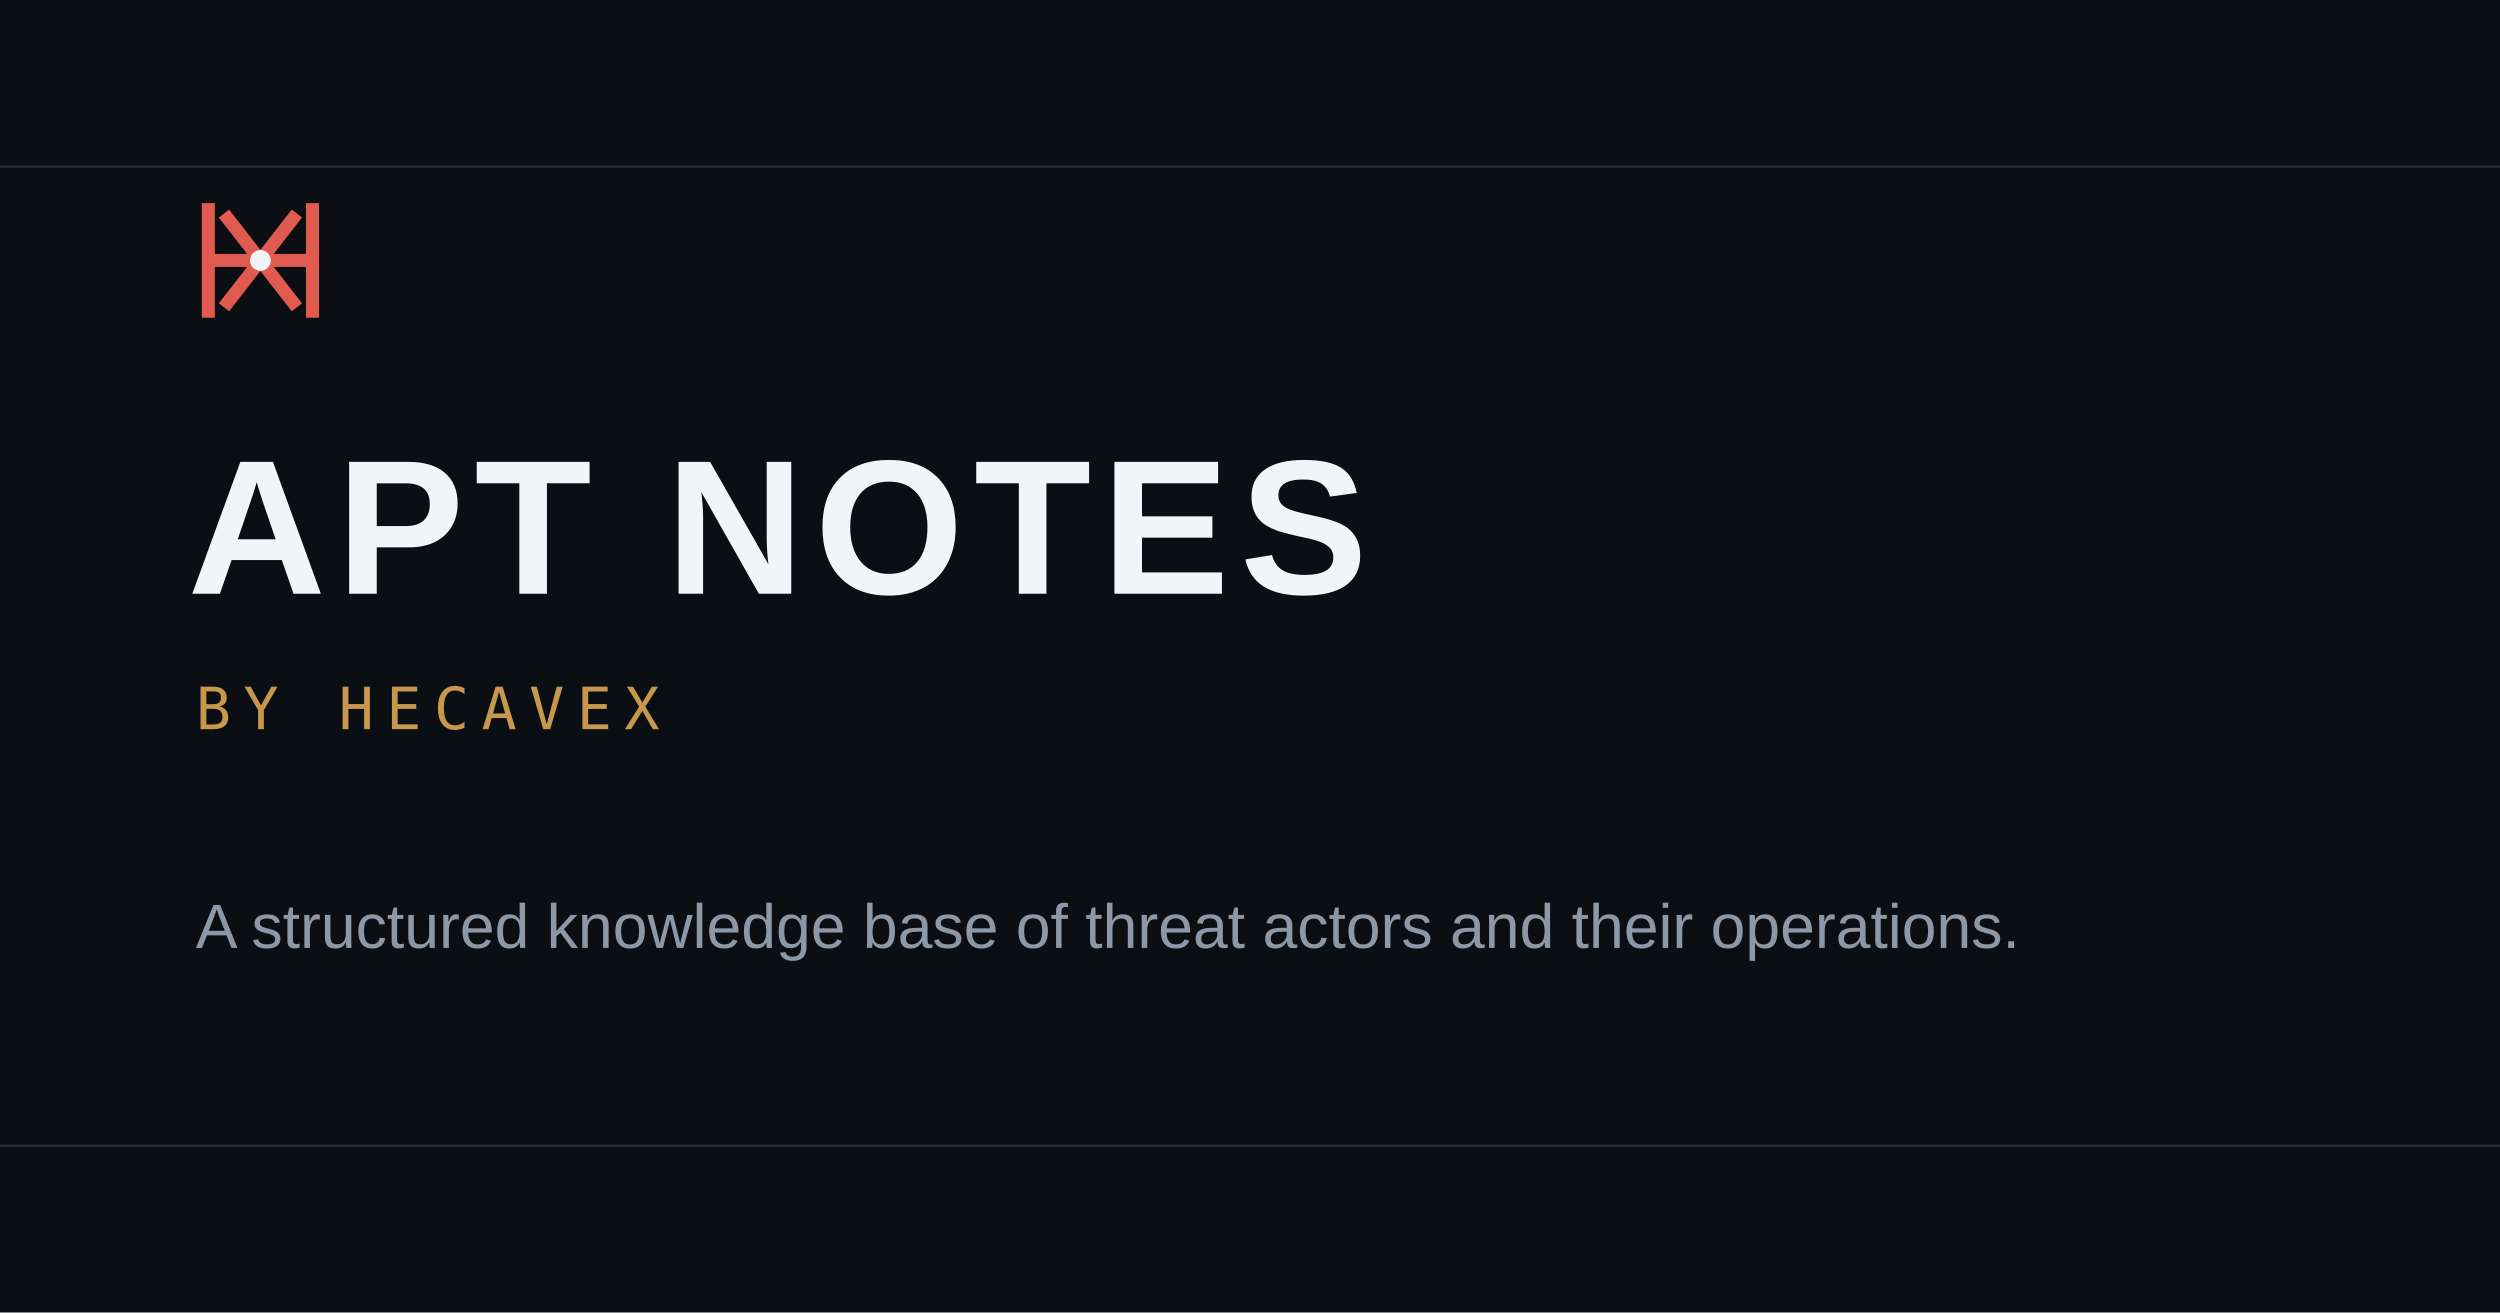
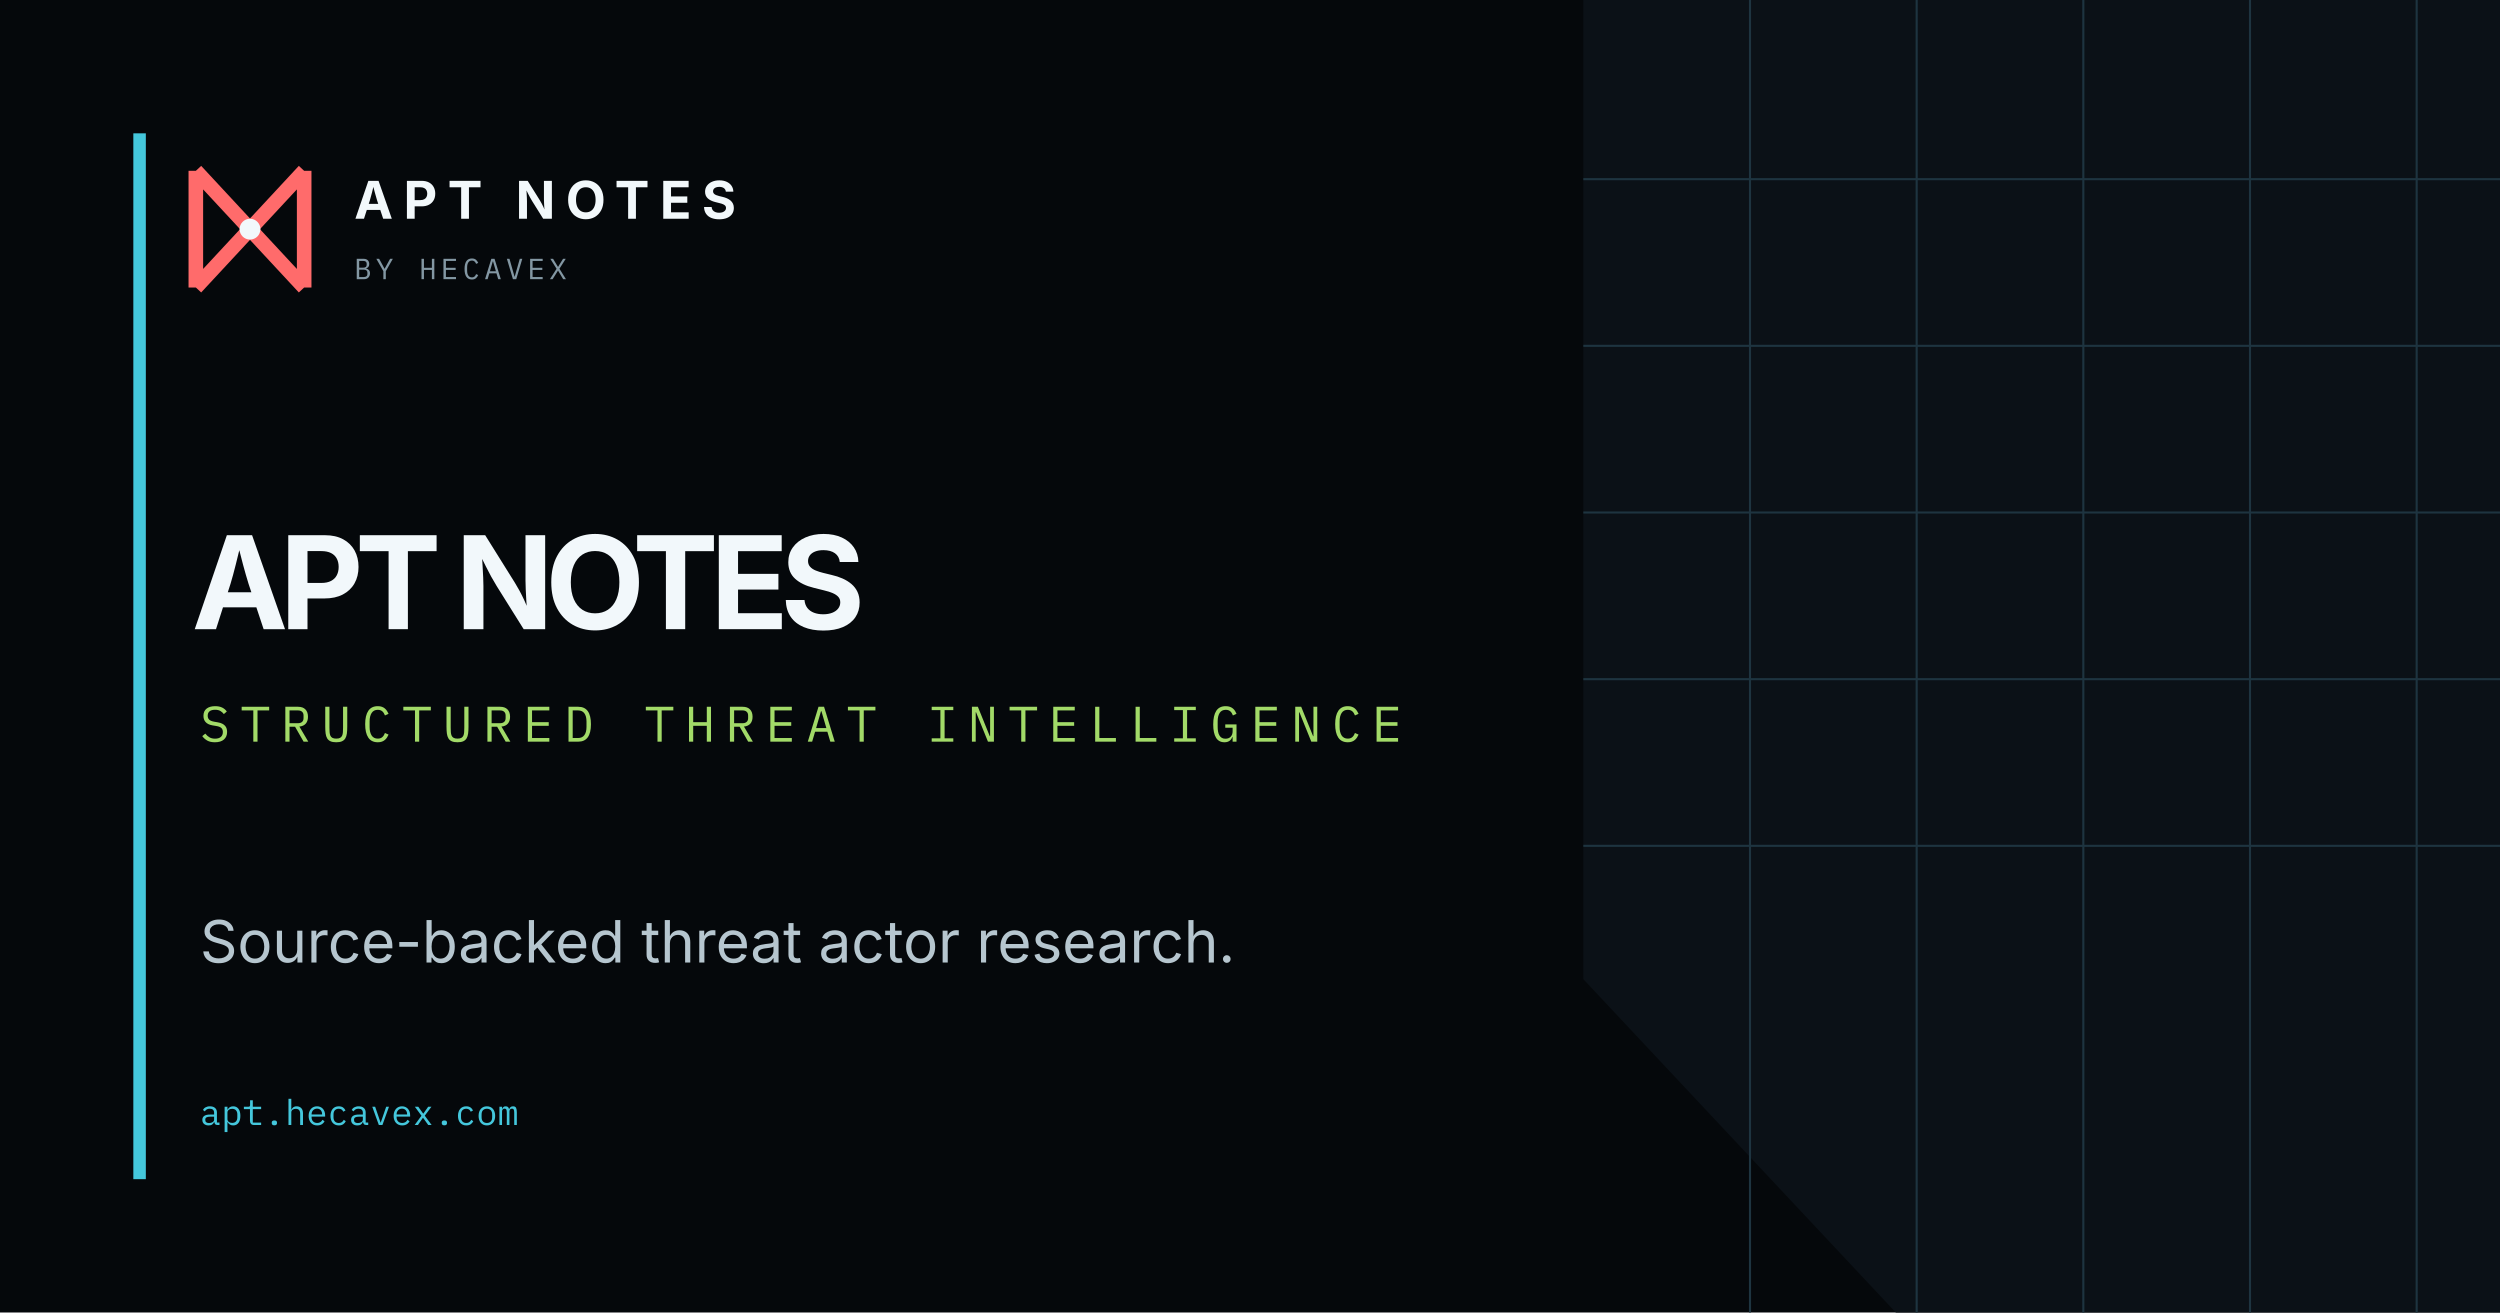
<svg xmlns="http://www.w3.org/2000/svg" width="1200" height="630" viewBox="0 0 1200 630">
-   <rect width="1200" height="630" fill="#0b0f14" />
-   <path d="M0 80h1200M0 550h1200" stroke="#252f3b" />
-   <g transform="translate(85 85) scale(1.25)" fill="none" stroke="#e15a4f" stroke-width="5">
-     <path d="M12 10v44M52 10v44M12 32h40M18 14l28 36M46 14 18 50" />
-     <circle cx="32" cy="32" r="4" fill="#f2f4f7" stroke="none" />
+   <rect width="1200" height="630" fill="#05080b" />
+   <path d="M760 0h440v630H910L760 470Z" fill="#0b1117" />
+   <path d="M760 86h440M760 166h440M760 246h440M760 326h440M760 406h440M840 0v630M920 0v630M1000 0v630M1080 0v630M1160 0v630" stroke="#1e3440" />
+   <rect x="64" y="64" width="6" height="502" fill="#44c7dc" />
+   <path d="M94 82V138M146 82V138M94 82L120 110L146 82M94 138L120 110L146 138" stroke="#ff6b6b" stroke-width="7" fill="none" />
+   <circle cx="120" cy="110" r="5" fill="#f2f8fb" />
+   <g fill="#f2f8fb" transform="translate(170 105) scale(0.01221 -0.01221)">
+     <path d="M49 0L558 1490L958 1490L1480 0L1141 0L902 719Q859 858 814.5 1023.5Q770 1189 721 1385L788 1385Q740 1188 698.5 1021.5Q657 855 616 719L386 0ZM367 346L367 585L1162 585L1162 346Z" transform="translate(0 0)" />
+     <path d="M135 0L135 1490L716 1490Q886 1490 1005 1425.5Q1124 1361 1186.5 1247.5Q1249 1134 1249 987Q1249 839 1185.5 726.5Q1122 614 1001.5 550.5Q881 487 709 487L335 487L335 733L660 733Q754 733 814.5 765.5Q875 798 904.5 855Q934 912 934 987Q934 1062 904.5 1118.5Q875 1175 814 1206.5Q753 1238 659 1238L440 1238L440 0Z" transform="translate(1938.6 0)" />
+     <path d="M75 1237L75 1490L1292 1490L1292 1237L837 1237L837 0L531 0L531 1237Z" transform="translate(3675.2 0)" />
+     <path d="" transform="translate(5451.8 0)" />
+     <path d="M135 0L135 1490L475 1490L946 736Q982 678 1019 610Q1056 542 1094.5 459Q1133 376 1171 272L1140 272Q1133 355 1127.5 449Q1122 543 1118 629Q1114 715 1114 775L1114 1490L1426 1490L1426 0L1085 0L657 684Q610 761 570 833.5Q530 906 486.5 993.5Q443 1081 383 1203L422 1203Q428 1095 434 996Q440 897 443.5 816.5Q447 736 447 685L447 0Z" transform="translate(6346.4 0)" />
+     <path d="M789 -20Q592 -20 434.5 70Q277 160 185.5 331Q94 502 94 744Q94 987 185.5 1158.5Q277 1330 434.5 1420Q592 1510 789 1510Q987 1510 1144 1420Q1301 1330 1392.5 1158.5Q1484 987 1484 744Q1484 502 1392.5 331Q1301 160 1144 70Q987 -20 789 -20ZM789 251Q905 251 991.5 307.5Q1078 364 1126 474.5Q1174 585 1174 744Q1174 905 1126 1015.5Q1078 1126 991.5 1182.5Q905 1239 789 1239Q674 1239 587 1182Q500 1125 452 1014.5Q404 904 404 744Q404 585 452 475Q500 365 587 308Q674 251 789 251Z" transform="translate(8317 0)" />
+     <path d="M75 1237L75 1490L1292 1490L1292 1237L837 1237L837 0L531 0L531 1237Z" transform="translate(10239.6 0)" />
+     <path d="M135 0L135 1490L1132 1490L1132 1237L440 1237L440 877L1080 877L1080 628L440 628L440 253L1134 253L1134 0Z" transform="translate(12016.2 0)" />
+     <path d="M681 -22Q502 -22 369.5 33Q237 88 163 196Q89 304 85 462L382 462Q388 387 427 336.5Q466 286 531 261Q596 236 678 236Q760 236 820.5 259.5Q881 283 915 326Q949 369 949 426Q949 477 918.5 511.5Q888 546 831 571Q774 596 692 615L528 656Q339 702 232 800.5Q125 899 125 1061Q125 1196 197.5 1297Q270 1398 396.5 1454Q523 1510 685 1510Q850 1510 973 1453.5Q1096 1397 1165 1296.5Q1234 1196 1236 1065L941 1065Q933 1155 864.5 1204Q796 1253 682 1253Q605 1253 550 1231Q495 1209 466.5 1170Q438 1131 438 1081Q438 1026 471 989.5Q504 953 559 930.5Q614 908 676 893L811 860Q905 839 986 803Q1067 767 1128 714.5Q1189 662 1222.5 590Q1256 518 1256 424Q1256 289 1188 188.5Q1120 88 991 33Q862 -22 681 -22Z" transform="translate(13669.8 0)" />
  </g>
-   <text x="90" y="285" fill="#f2f4f7" font-family="IBM Plex Sans,Arial,sans-serif" font-size="92" font-weight="700" letter-spacing="5">APT NOTES</text>
-   <text x="94" y="350" fill="#c7984c" font-family="IBM Plex Mono,monospace" font-size="28" letter-spacing="6">BY HECAVEX</text>
-   <text x="94" y="455" fill="#8d98a6" font-family="IBM Plex Sans,Arial,sans-serif" font-size="30">A structured knowledge base of threat actors and their operations.</text>
+   <g fill="#8397a3" transform="translate(170 134) scale(0.014 -0.014)">
+     <path d="M88 698L325 698Q415 698 466 649Q517 600 517 518Q517 455 486.5 419Q456 383 408 368L408 365Q467 351 505 312.5Q543 274 543 201Q543 159 529 122Q515 85 489.5 58Q464 31 429.5 15.5Q395 0 355 0L88 0ZM330 73Q388 73 421 99Q454 125 454 179L454 220Q454 273 421 299.5Q388 326 330 326L172 326L172 73ZM316 395Q369 395 399 418.5Q429 442 429 490L429 529Q429 577 399 601Q369 625 316 625L172 625L172 395Z" transform="translate(0 0)" />
+     <path d="M258 0L258 274L17 698L113 698L213 516L298 357L302 357L389 516L489 698L583 698L342 274L342 0Z" transform="translate(742.8571 0)" />
+     <path d="" transform="translate(1485.714 0)" />
+     <path d="M436 317L164 317L164 0L80 0L80 698L164 698L164 390L436 390L436 698L520 698L520 0L436 0Z" transform="translate(2228.571 0)" />
+     <path d="M90 0L90 698L520 698L520 625L174 625L174 390L508 390L508 317L174 317L174 73L520 73L520 0Z" transform="translate(2971.429 0)" />
+     <path d="M323 -12Q195 -12 132.5 81Q70 174 70 349Q70 524 132.5 617Q195 710 323 710Q371 710 406 697Q441 684 466 662Q491 640 508 612.5Q525 585 538 557L466 524Q457 547 445 567.5Q433 588 416.5 603.5Q400 619 377.5 628Q355 637 323 637Q240 637 199.5 574Q159 511 159 406L159 292Q159 187 199.5 124Q240 61 323 61Q355 61 377.5 70Q400 79 416.5 94.5Q433 110 445 130.5Q457 151 466 174L538 141Q525 112 508 85Q491 58 466 36Q441 14 406 1Q371 -12 323 -12Z" transform="translate(3714.286 0)" />
+     <path d="M481 0L422 199L177 199L118 0L31 0L245 698L356 698L570 0ZM304 609L295 609L197 272L402 272Z" transform="translate(4457.143 0)" />
+     <path d="M243 0L36 698L125 698L224 349L299 85L304 85L379 349L478 698L564 698L357 0Z" transform="translate(5200 0)" />
+     <path d="M90 0L90 698L520 698L520 625L174 625L174 390L508 390L508 317L174 317L174 73L520 73L520 0Z" transform="translate(5942.857 0)" />
+     <path d="M575 0L480 0L397 139L305 291L301 291L206 139L118 0L26 0L254 356L39 698L134 698L215 563L302 422L306 422L392 563L476 698L568 698L352 357Z" transform="translate(6685.714 0)" />
+   </g>
+   <g fill="#f2f8fb" transform="translate(92 302) scale(0.03027 -0.03027)">
+     <path d="M49 0L558 1490L958 1490L1480 0L1141 0L902 719Q859 858 814.5 1023.5Q770 1189 721 1385L788 1385Q740 1188 698.5 1021.5Q657 855 616 719L386 0ZM367 346L367 585L1162 585L1162 346Z" transform="translate(0 0)" />
+     <path d="M135 0L135 1490L716 1490Q886 1490 1005 1425.5Q1124 1361 1186.5 1247.5Q1249 1134 1249 987Q1249 839 1185.5 726.5Q1122 614 1001.5 550.5Q881 487 709 487L335 487L335 733L660 733Q754 733 814.5 765.5Q875 798 904.5 855Q934 912 934 987Q934 1062 904.5 1118.5Q875 1175 814 1206.5Q753 1238 659 1238L440 1238L440 0Z" transform="translate(1396.871 0)" />
+     <path d="M75 1237L75 1490L1292 1490L1292 1237L837 1237L837 0L531 0L531 1237Z" transform="translate(2591.742 0)" />
+     <path d="" transform="translate(3826.613 0)" />
+     <path d="M135 0L135 1490L475 1490L946 736Q982 678 1019 610Q1056 542 1094.5 459Q1133 376 1171 272L1140 272Q1133 355 1127.5 449Q1122 543 1118 629Q1114 715 1114 775L1114 1490L1426 1490L1426 0L1085 0L657 684Q610 761 570 833.5Q530 906 486.5 993.5Q443 1081 383 1203L422 1203Q428 1095 434 996Q440 897 443.5 816.5Q447 736 447 685L447 0Z" transform="translate(4179.484 0)" />
+     <path d="M789 -20Q592 -20 434.5 70Q277 160 185.5 331Q94 502 94 744Q94 987 185.5 1158.5Q277 1330 434.5 1420Q592 1510 789 1510Q987 1510 1144 1420Q1301 1330 1392.5 1158.5Q1484 987 1484 744Q1484 502 1392.5 331Q1301 160 1144 70Q987 -20 789 -20ZM789 251Q905 251 991.5 307.5Q1078 364 1126 474.5Q1174 585 1174 744Q1174 905 1126 1015.5Q1078 1126 991.5 1182.5Q905 1239 789 1239Q674 1239 587 1182Q500 1125 452 1014.5Q404 904 404 744Q404 585 452 475Q500 365 587 308Q674 251 789 251Z" transform="translate(5608.355 0)" />
+     <path d="M75 1237L75 1490L1292 1490L1292 1237L837 1237L837 0L531 0L531 1237Z" transform="translate(6989.226 0)" />
+     <path d="M135 0L135 1490L1132 1490L1132 1237L440 1237L440 877L1080 877L1080 628L440 628L440 253L1134 253L1134 0Z" transform="translate(8224.097 0)" />
+     <path d="M681 -22Q502 -22 369.5 33Q237 88 163 196Q89 304 85 462L382 462Q388 387 427 336.5Q466 286 531 261Q596 236 678 236Q760 236 820.5 259.5Q881 283 915 326Q949 369 949 426Q949 477 918.5 511.5Q888 546 831 571Q774 596 692 615L528 656Q339 702 232 800.5Q125 899 125 1061Q125 1196 197.5 1297Q270 1398 396.5 1454Q523 1510 685 1510Q850 1510 973 1453.5Q1096 1397 1165 1296.5Q1234 1196 1236 1065L941 1065Q933 1155 864.5 1204Q796 1253 682 1253Q605 1253 550 1231Q495 1209 466.5 1170Q438 1131 438 1081Q438 1026 471 989.5Q504 953 559 930.5Q614 908 676 893L811 860Q905 839 986 803Q1067 767 1128 714.5Q1189 662 1222.5 590Q1256 518 1256 424Q1256 289 1188 188.5Q1120 88 991 33Q862 -22 681 -22Z" transform="translate(9335.968 0)" />
+   </g>
+   <g fill="#a2da68" transform="translate(96 356) scale(0.024 -0.024)">
+     <path d="M298 -12Q204 -12 144 22.5Q84 57 45 111L106 161Q147 110 192.5 85Q238 60 301 60Q377 60 417 95Q457 130 457 193Q457 244 428 272.5Q399 301 327 313L249 326Q198 335 163.5 353Q129 371 108 396.5Q87 422 78 452.5Q69 483 69 516Q69 612 132 661Q195 710 302 710Q386 710 443.5 682Q501 654 536 603L477 552Q448 590 407 614Q366 638 301 638Q230 638 192 608Q154 578 154 518Q154 471 182.5 441.5Q211 412 285 399L360 386Q411 377 446 359Q481 341 502.5 316Q524 291 533 260Q542 229 542 195Q542 98 478.5 43Q415 -12 298 -12Z" transform="translate(0 0)" />
+     <path d="M342 625L342 0L258 0L258 625L25 625L25 698L575 698L575 625Z" transform="translate(808.3333 0)" />
+     <path d="M174 0L90 0L90 698L344 698Q441 698 492 645Q543 592 543 497Q543 412 499 361Q455 310 371 302L549 0L455 0L285 298L174 298ZM342 369Q395 369 424.5 395.5Q454 422 454 471L454 523Q454 572 424.5 598.5Q395 625 342 625L174 625L174 369Z" transform="translate(1616.667 0)" />
+     <path d="M164 698L164 279Q164 228 167 188Q170 148 183 119.5Q196 91 223.5 76Q251 61 300 61Q349 61 376.5 76Q404 91 417 119.5Q430 148 433 188Q436 228 436 279L436 698L520 698L520 299Q520 221 512.5 163Q505 105 481.5 66Q458 27 414.5 7.5Q371 -12 300 -12Q229 -12 185.5 7.5Q142 27 118.5 66Q95 105 87.5 163Q80 221 80 299L80 698Z" transform="translate(2425 0)" />
+     <path d="M323 -12Q195 -12 132.5 81Q70 174 70 349Q70 524 132.5 617Q195 710 323 710Q371 710 406 697Q441 684 466 662Q491 640 508 612.5Q525 585 538 557L466 524Q457 547 445 567.5Q433 588 416.5 603.5Q400 619 377.5 628Q355 637 323 637Q240 637 199.5 574Q159 511 159 406L159 292Q159 187 199.5 124Q240 61 323 61Q355 61 377.5 70Q400 79 416.5 94.5Q433 110 445 130.5Q457 151 466 174L538 141Q525 112 508 85Q491 58 466 36Q441 14 406 1Q371 -12 323 -12Z" transform="translate(3233.333 0)" />
+     <path d="M342 625L342 0L258 0L258 625L25 625L25 698L575 698L575 625Z" transform="translate(4041.667 0)" />
+     <path d="M164 698L164 279Q164 228 167 188Q170 148 183 119.5Q196 91 223.5 76Q251 61 300 61Q349 61 376.5 76Q404 91 417 119.5Q430 148 433 188Q436 228 436 279L436 698L520 698L520 299Q520 221 512.5 163Q505 105 481.5 66Q458 27 414.5 7.5Q371 -12 300 -12Q229 -12 185.5 7.5Q142 27 118.5 66Q95 105 87.5 163Q80 221 80 299L80 698Z" transform="translate(4850 0)" />
+     <path d="M174 0L90 0L90 698L344 698Q441 698 492 645Q543 592 543 497Q543 412 499 361Q455 310 371 302L549 0L455 0L285 298L174 298ZM342 369Q395 369 424.5 395.5Q454 422 454 471L454 523Q454 572 424.5 598.5Q395 625 342 625L174 625L174 369Z" transform="translate(5658.333 0)" />
+     <path d="M90 0L90 698L520 698L520 625L174 625L174 390L508 390L508 317L174 317L174 73L520 73L520 0Z" transform="translate(6466.667 0)" />
+     <path d="M95 698L290 698Q418 698 481 610Q544 522 544 349Q544 176 481 88Q418 0 290 0L95 0ZM286 73Q370 73 412.5 131Q455 189 455 295L455 403Q455 509 412.5 567Q370 625 286 625L179 625L179 73Z" transform="translate(7275 0)" />
+     <path d="" transform="translate(8083.333 0)" />
+     <path d="M342 625L342 0L258 0L258 625L25 625L25 698L575 698L575 625Z" transform="translate(8891.667 0)" />
+     <path d="M436 317L164 317L164 0L80 0L80 698L164 698L164 390L436 390L436 698L520 698L520 0L436 0Z" transform="translate(9700 0)" />
+     <path d="M174 0L90 0L90 698L344 698Q441 698 492 645Q543 592 543 497Q543 412 499 361Q455 310 371 302L549 0L455 0L285 298L174 298ZM342 369Q395 369 424.5 395.5Q454 422 454 471L454 523Q454 572 424.5 598.5Q395 625 342 625L174 625L174 369Z" transform="translate(10508.333 0)" />
+     <path d="M90 0L90 698L520 698L520 625L174 625L174 390L508 390L508 317L174 317L174 73L520 73L520 0Z" transform="translate(11316.667 0)" />
+     <path d="M481 0L422 199L177 199L118 0L31 0L245 698L356 698L570 0ZM304 609L295 609L197 272L402 272Z" transform="translate(12125 0)" />
+     <path d="M342 625L342 0L258 0L258 625L25 625L25 698L575 698L575 625Z" transform="translate(12933.333 0)" />
+     <path d="" transform="translate(13741.667 0)" />
+     <path d="M84 0L84 67L258 67L258 631L84 631L84 698L516 698L516 631L342 631L342 67L516 67L516 0Z" transform="translate(14550 0)" />
+     <path d="M163 588L156 588L156 0L80 0L80 698L199 698L437 110L444 110L444 698L520 698L520 0L401 0Z" transform="translate(15358.333 0)" />
+     <path d="M342 625L342 0L258 0L258 625L25 625L25 698L575 698L575 625Z" transform="translate(16166.667 0)" />
+     <path d="M90 0L90 698L520 698L520 625L174 625L174 390L508 390L508 317L174 317L174 73L520 73L520 0Z" transform="translate(16975 0)" />
+     <path d="M120 0L120 698L204 698L204 73L535 73L535 0Z" transform="translate(17783.333 0)" />
+     <path d="M120 0L120 698L204 698L204 73L535 73L535 0Z" transform="translate(18591.667 0)" />
+     <path d="M84 0L84 67L258 67L258 631L84 631L84 698L516 698L516 631L342 631L342 67L516 67L516 0Z" transform="translate(19400 0)" />
+     <path d="M444 93L439 93Q430 73 418 54Q406 35 387.5 20.5Q369 6 343 -3Q317 -12 281 -12Q167 -12 111.5 80Q56 172 56 344Q56 524 117 617Q178 710 305 710Q354 710 390 697Q426 684 451.5 662Q477 640 494 612.5Q511 585 522 557L450 524Q441 547 429.5 567.5Q418 588 401.5 603.5Q385 619 362 628Q339 637 308 637Q224 637 184.5 574Q145 511 145 406L145 298Q145 245 153 201.5Q161 158 179.5 126Q198 94 227.5 76.5Q257 59 300 59Q368 59 406 100Q444 141 444 206L444 278L297 278L297 345L522 345L522 0L444 0Z" transform="translate(20208.333 0)" />
+     <path d="M90 0L90 698L520 698L520 625L174 625L174 390L508 390L508 317L174 317L174 73L520 73L520 0Z" transform="translate(21016.667 0)" />
+     <path d="M163 588L156 588L156 0L80 0L80 698L199 698L437 110L444 110L444 698L520 698L520 0L401 0Z" transform="translate(21825 0)" />
+     <path d="M323 -12Q195 -12 132.5 81Q70 174 70 349Q70 524 132.5 617Q195 710 323 710Q371 710 406 697Q441 684 466 662Q491 640 508 612.5Q525 585 538 557L466 524Q457 547 445 567.5Q433 588 416.5 603.5Q400 619 377.5 628Q355 637 323 637Q240 637 199.5 574Q159 511 159 406L159 292Q159 187 199.5 124Q240 61 323 61Q355 61 377.5 70Q400 79 416.5 94.5Q433 110 445 130.5Q457 151 466 174L538 141Q525 112 508 85Q491 58 466 36Q441 14 406 1Q371 -12 323 -12Z" transform="translate(22633.333 0)" />
+     <path d="M90 0L90 698L520 698L520 625L174 625L174 390L508 390L508 317L174 317L174 73L520 73L520 0Z" transform="translate(23441.667 0)" />
+   </g>
+   <g fill="#b6c6cf" transform="translate(96 462) scale(0.01367 -0.01367)">
+     <path d="M657 -26Q496 -26 377.5 26Q259 78 192 171.5Q125 265 116 390L311 390Q319 306 368 251.5Q417 197 493.5 170.5Q570 144 657 144Q758 144 838.5 177Q919 210 966 270Q1013 330 1013 409Q1013 481 972.5 526Q932 571 865 600Q798 629 718 651L538 702Q358 753 258 848Q158 943 158 1091Q158 1217 226 1311.5Q294 1406 410 1458Q526 1510 670 1510Q817 1510 930 1458Q1043 1406 1108.5 1316.5Q1174 1227 1178 1114L992 1114Q979 1223 888 1282.5Q797 1342 664 1342Q568 1342 495.5 1310.5Q423 1279 383 1224.5Q343 1170 343 1100Q343 1022 391.5 974.5Q440 927 506.5 900.5Q573 874 627 859L776 818Q836 802 908.5 774Q981 746 1047 699.5Q1113 653 1155.5 581.5Q1198 510 1198 406Q1198 284 1134.5 186Q1071 88 950 31Q829 -26 657 -26Z" transform="translate(0 0)" />
+     <path d="M613 -24Q461 -24 346.5 48Q232 120 168 250Q104 380 104 552Q104 727 168 857.5Q232 988 346.5 1060Q461 1132 613 1132Q766 1132 881 1060Q996 988 1060 857.5Q1124 727 1124 552Q1124 380 1060 250Q996 120 881 48Q766 -24 613 -24ZM613 137Q726 137 799 195Q872 253 907 347.5Q942 442 942 552Q942 663 907 758.5Q872 854 799 912.5Q726 971 613 971Q501 971 429 912.5Q357 854 322 759Q287 664 287 552Q287 442 322 347.5Q357 253 429 195Q501 137 613 137Z" transform="translate(1314 0)" />
+     <path d="M537 -14Q424 -14 338.5 32.5Q253 79 205.5 173Q158 267 158 408L158 1118L338 1118L338 423Q338 294 406 221Q474 148 591 148Q671 148 734.5 183Q798 218 835 285.5Q872 353 872 448L872 1118L1053 1118L1053 0L879 0L879 271L903 271Q851 114 755.5 50Q660 -14 537 -14Z" transform="translate(2542 0)" />
+     <path d="M158 0L158 1118L332 1118L332 946L344 946Q375 1031 454.5 1082.5Q534 1134 634 1134Q654 1134 681.5 1133Q709 1132 725 1131L725 950Q717 952 685 956Q653 960 617 960Q537 960 473.5 926.5Q410 893 374 834.5Q338 776 338 700L338 0Z" transform="translate(3753 0)" />
+     <path d="M613 -24Q461 -24 346.5 48Q232 120 168 250Q104 380 104 552Q104 727 168 857.5Q232 988 346.5 1060Q461 1132 613 1132Q694 1132 766 1111Q838 1090 897.5 1050.5Q957 1011 1000 953.5Q1043 896 1066 823L893 774Q881 817 856 853Q831 889 795.5 915.5Q760 942 714 956.5Q668 971 613 971Q501 971 429 912.5Q357 854 322 759Q287 664 287 552Q287 442 322 347.5Q357 253 429 195Q501 137 613 137Q669 137 716 152Q763 167 799.5 194.5Q836 222 861 260Q886 298 898 343L1070 294Q1048 219 1004.5 160.5Q961 102 901 60.5Q841 19 768 -2.5Q695 -24 613 -24Z" transform="translate(4490 0)" />
+     <path d="M628 -24Q466 -24 348.5 48Q231 120 167.5 249Q104 378 104 550Q104 722 166 853Q228 984 341.5 1058Q455 1132 607 1132Q696 1132 782.5 1102.5Q869 1073 939.5 1007.5Q1010 942 1052 835Q1094 728 1094 573L1094 498L226 498L226 650L997 650L913 594Q913 704 878.5 789.5Q844 875 776 923.5Q708 972 607 972Q506 972 434 922.5Q362 873 324 793.5Q286 714 286 623L286 522Q286 398 329 311.5Q372 225 449.5 180.5Q527 136 629 136Q695 136 749 155Q803 174 842 212.5Q881 251 902 308L1076 260Q1050 176 988 112Q926 48 834.5 12Q743 -24 628 -24Z" transform="translate(5660 0)" />
+     <path d="M798 719L798 553L144 553L144 719Z" transform="translate(6854 0)" />
+     <path d="M677 -24Q571 -24 506 12.5Q441 49 406 95.5Q371 142 352 173L332 173L332 0L158 0L158 1490L338 1490L338 939L352 939Q371 969 405 1014.5Q439 1060 503 1096Q567 1132 676 1132Q816 1132 922.5 1062Q1029 992 1089.5 862.5Q1150 733 1150 556Q1150 378 1090 248Q1030 118 923.5 47Q817 -24 677 -24ZM650 137Q755 137 825.5 193.5Q896 250 931.5 345.5Q967 441 967 558Q967 674 932 767.5Q897 861 826.5 916Q756 971 650 971Q547 971 477 919Q407 867 371.5 774.5Q336 682 336 558Q336 434 372 339Q408 244 478.5 190.5Q549 137 650 137Z" transform="translate(7796 0)" />
+     <path d="M471 -26Q365 -26 278.5 14Q192 54 141 131Q90 208 90 318Q90 414 128 474Q166 534 229.5 568.5Q293 603 370 620Q447 637 525 647Q625 660 688 667Q751 674 781.5 691Q812 708 812 749L812 755Q812 825 786 873.5Q760 922 708 948Q656 974 578 974Q498 974 441 949Q384 924 348.5 886.5Q313 849 295 810L122 867Q165 969 238 1026.5Q311 1084 399 1108Q487 1132 573 1132Q629 1132 700.5 1118.5Q772 1105 838.5 1065Q905 1025 948.5 946.5Q992 868 992 737L992 0L815 0L815 152L803 152Q784 113 742 71.5Q700 30 633 2Q566 -26 471 -26ZM502 133Q602 133 671 172Q740 211 776 273.5Q812 336 812 404L812 559Q801 546 764 535.5Q727 525 679.5 517Q632 509 587.5 503.5Q543 498 517 495Q452 487 395.5 467.5Q339 448 305 410.5Q271 373 271 309Q271 251 301 212Q331 173 383 153Q435 133 502 133Z" transform="translate(9070 0)" />
+     <path d="M613 -24Q461 -24 346.5 48Q232 120 168 250Q104 380 104 552Q104 727 168 857.5Q232 988 346.5 1060Q461 1132 613 1132Q694 1132 766 1111Q838 1090 897.5 1050.5Q957 1011 1000 953.5Q1043 896 1066 823L893 774Q881 817 856 853Q831 889 795.5 915.5Q760 942 714 956.5Q668 971 613 971Q501 971 429 912.5Q357 854 322 759Q287 664 287 552Q287 442 322 347.5Q357 253 429 195Q501 137 613 137Q669 137 716 152Q763 167 799.5 194.5Q836 222 861 260Q886 298 898 343L1070 294Q1048 219 1004.5 160.5Q961 102 901 60.5Q841 19 768 -2.5Q695 -24 613 -24Z" transform="translate(10220 0)" />
+     <path d="M327 402L327 625L360 625L838 1118L1061 1118L544 587L524 587ZM158 0L158 1490L338 1490L338 0ZM865 0L437 547L565 674L1096 0Z" transform="translate(11390 0)" />
+     <path d="M628 -24Q466 -24 348.5 48Q231 120 167.5 249Q104 378 104 550Q104 722 166 853Q228 984 341.5 1058Q455 1132 607 1132Q696 1132 782.5 1102.5Q869 1073 939.5 1007.5Q1010 942 1052 835Q1094 728 1094 573L1094 498L226 498L226 650L997 650L913 594Q913 704 878.5 789.5Q844 875 776 923.5Q708 972 607 972Q506 972 434 922.5Q362 873 324 793.5Q286 714 286 623L286 522Q286 398 329 311.5Q372 225 449.5 180.5Q527 136 629 136Q695 136 749 155Q803 174 842 212.5Q881 251 902 308L1076 260Q1050 176 988 112Q926 48 834.5 12Q743 -24 628 -24Z" transform="translate(12468 0)" />
+     <path d="M577 -24Q438 -24 331 47Q224 118 164 248Q104 378 104 556Q104 733 164.5 862.5Q225 992 332 1062Q439 1132 578 1132Q687 1132 751 1096Q815 1060 849.5 1014.5Q884 969 902 939L916 939L916 1490L1096 1490L1096 0L922 0L922 173L902 173Q884 142 848.5 95.5Q813 49 748.5 12.5Q684 -24 577 -24ZM604 137Q706 137 776 190.5Q846 244 882 339Q918 434 918 558Q918 682 882.5 774.5Q847 867 777 919Q707 971 604 971Q498 971 427.5 916Q357 861 322 767.5Q287 674 287 558Q287 441 322.5 345.5Q358 250 429 193.5Q500 137 604 137Z" transform="translate(13662 0)" />
+     <path d="" transform="translate(14916 0)" />
+     <path d="M598 1118L598 964L20 964L20 1118ZM188 1384L368 1384L368 290Q368 215 398.5 180.5Q429 146 500 146Q517 146 543.5 150Q570 154 592 158L629 6Q601 -4 565.5 -9Q530 -14 495 -14Q350 -14 269 62.5Q188 139 188 276Z" transform="translate(15492 0)" />
+     <path d="M338 670L338 0L158 0L158 1490L338 1490L338 847L307 847Q358 1002 452.5 1067Q547 1132 674 1132Q787 1132 872.5 1085.5Q958 1039 1005.5 945.5Q1053 852 1053 710L1053 0L872 0L872 695Q872 824 804.5 897Q737 970 620 970Q540 970 476 935Q412 900 375 833Q338 766 338 670Z" transform="translate(16162 0)" />
+     <path d="M158 0L158 1118L332 1118L332 946L344 946Q375 1031 454.5 1082.5Q534 1134 634 1134Q654 1134 681.5 1133Q709 1132 725 1131L725 950Q717 952 685 956Q653 960 617 960Q537 960 473.5 926.5Q410 893 374 834.5Q338 776 338 700L338 0Z" transform="translate(17373 0)" />
+     <path d="M628 -24Q466 -24 348.5 48Q231 120 167.5 249Q104 378 104 550Q104 722 166 853Q228 984 341.5 1058Q455 1132 607 1132Q696 1132 782.5 1102.5Q869 1073 939.5 1007.5Q1010 942 1052 835Q1094 728 1094 573L1094 498L226 498L226 650L997 650L913 594Q913 704 878.5 789.5Q844 875 776 923.5Q708 972 607 972Q506 972 434 922.5Q362 873 324 793.5Q286 714 286 623L286 522Q286 398 329 311.5Q372 225 449.5 180.5Q527 136 629 136Q695 136 749 155Q803 174 842 212.5Q881 251 902 308L1076 260Q1050 176 988 112Q926 48 834.5 12Q743 -24 628 -24Z" transform="translate(18110 0)" />
+     <path d="M471 -26Q365 -26 278.5 14Q192 54 141 131Q90 208 90 318Q90 414 128 474Q166 534 229.5 568.5Q293 603 370 620Q447 637 525 647Q625 660 688 667Q751 674 781.5 691Q812 708 812 749L812 755Q812 825 786 873.5Q760 922 708 948Q656 974 578 974Q498 974 441 949Q384 924 348.5 886.5Q313 849 295 810L122 867Q165 969 238 1026.5Q311 1084 399 1108Q487 1132 573 1132Q629 1132 700.5 1118.5Q772 1105 838.5 1065Q905 1025 948.5 946.5Q992 868 992 737L992 0L815 0L815 152L803 152Q784 113 742 71.5Q700 30 633 2Q566 -26 471 -26ZM502 133Q602 133 671 172Q740 211 776 273.5Q812 336 812 404L812 559Q801 546 764 535.5Q727 525 679.5 517Q632 509 587.5 503.5Q543 498 517 495Q452 487 395.5 467.5Q339 448 305 410.5Q271 373 271 309Q271 251 301 212Q331 173 383 153Q435 133 502 133Z" transform="translate(19324 0)" />
+     <path d="M598 1118L598 964L20 964L20 1118ZM188 1384L368 1384L368 290Q368 215 398.5 180.5Q429 146 500 146Q517 146 543.5 150Q570 154 592 158L629 6Q601 -4 565.5 -9Q530 -14 495 -14Q350 -14 269 62.5Q188 139 188 276Z" transform="translate(20474 0)" />
+     <path d="" transform="translate(21144 0)" />
+     <path d="M471 -26Q365 -26 278.5 14Q192 54 141 131Q90 208 90 318Q90 414 128 474Q166 534 229.5 568.5Q293 603 370 620Q447 637 525 647Q625 660 688 667Q751 674 781.5 691Q812 708 812 749L812 755Q812 825 786 873.5Q760 922 708 948Q656 974 578 974Q498 974 441 949Q384 924 348.5 886.5Q313 849 295 810L122 867Q165 969 238 1026.5Q311 1084 399 1108Q487 1132 573 1132Q629 1132 700.5 1118.5Q772 1105 838.5 1065Q905 1025 948.5 946.5Q992 868 992 737L992 0L815 0L815 152L803 152Q784 113 742 71.5Q700 30 633 2Q566 -26 471 -26ZM502 133Q602 133 671 172Q740 211 776 273.5Q812 336 812 404L812 559Q801 546 764 535.5Q727 525 679.5 517Q632 509 587.5 503.5Q543 498 517 495Q452 487 395.5 467.5Q339 448 305 410.5Q271 373 271 309Q271 251 301 212Q331 173 383 153Q435 133 502 133Z" transform="translate(21720 0)" />
+     <path d="M613 -24Q461 -24 346.5 48Q232 120 168 250Q104 380 104 552Q104 727 168 857.5Q232 988 346.5 1060Q461 1132 613 1132Q694 1132 766 1111Q838 1090 897.5 1050.5Q957 1011 1000 953.5Q1043 896 1066 823L893 774Q881 817 856 853Q831 889 795.5 915.5Q760 942 714 956.5Q668 971 613 971Q501 971 429 912.5Q357 854 322 759Q287 664 287 552Q287 442 322 347.5Q357 253 429 195Q501 137 613 137Q669 137 716 152Q763 167 799.5 194.5Q836 222 861 260Q886 298 898 343L1070 294Q1048 219 1004.5 160.5Q961 102 901 60.5Q841 19 768 -2.5Q695 -24 613 -24Z" transform="translate(22870 0)" />
+     <path d="M598 1118L598 964L20 964L20 1118ZM188 1384L368 1384L368 290Q368 215 398.5 180.5Q429 146 500 146Q517 146 543.5 150Q570 154 592 158L629 6Q601 -4 565.5 -9Q530 -14 495 -14Q350 -14 269 62.5Q188 139 188 276Z" transform="translate(24040 0)" />
+     <path d="M613 -24Q461 -24 346.5 48Q232 120 168 250Q104 380 104 552Q104 727 168 857.5Q232 988 346.5 1060Q461 1132 613 1132Q766 1132 881 1060Q996 988 1060 857.5Q1124 727 1124 552Q1124 380 1060 250Q996 120 881 48Q766 -24 613 -24ZM613 137Q726 137 799 195Q872 253 907 347.5Q942 442 942 552Q942 663 907 758.5Q872 854 799 912.5Q726 971 613 971Q501 971 429 912.5Q357 854 322 759Q287 664 287 552Q287 442 322 347.5Q357 253 429 195Q501 137 613 137Z" transform="translate(24690 0)" />
+     <path d="M158 0L158 1118L332 1118L332 946L344 946Q375 1031 454.5 1082.5Q534 1134 634 1134Q654 1134 681.5 1133Q709 1132 725 1131L725 950Q717 952 685 956Q653 960 617 960Q537 960 473.5 926.5Q410 893 374 834.5Q338 776 338 700L338 0Z" transform="translate(25918 0)" />
+     <path d="" transform="translate(26689 0)" />
+     <path d="M158 0L158 1118L332 1118L332 946L344 946Q375 1031 454.5 1082.5Q534 1134 634 1134Q654 1134 681.5 1133Q709 1132 725 1131L725 950Q717 952 685 956Q653 960 617 960Q537 960 473.5 926.5Q410 893 374 834.5Q338 776 338 700L338 0Z" transform="translate(27265 0)" />
+     <path d="M628 -24Q466 -24 348.5 48Q231 120 167.5 249Q104 378 104 550Q104 722 166 853Q228 984 341.5 1058Q455 1132 607 1132Q696 1132 782.5 1102.5Q869 1073 939.5 1007.5Q1010 942 1052 835Q1094 728 1094 573L1094 498L226 498L226 650L997 650L913 594Q913 704 878.5 789.5Q844 875 776 923.5Q708 972 607 972Q506 972 434 922.5Q362 873 324 793.5Q286 714 286 623L286 522Q286 398 329 311.5Q372 225 449.5 180.5Q527 136 629 136Q695 136 749 155Q803 174 842 212.5Q881 251 902 308L1076 260Q1050 176 988 112Q926 48 834.5 12Q743 -24 628 -24Z" transform="translate(28002 0)" />
+     <path d="M538 -24Q423 -24 333.5 9.5Q244 43 186 109Q128 175 108 271L279 312Q303 220 369.5 177Q436 134 536 134Q653 134 722.5 184Q792 234 792 303Q792 361 751.5 399.5Q711 438 628 457L442 501Q290 537 216 612.5Q142 688 142 806Q142 902 196 975.5Q250 1049 343.5 1090.5Q437 1132 556 1132Q671 1132 751.5 1097.5Q832 1063 882.5 1002.5Q933 942 958 863L795 821Q772 881 718.5 930Q665 979 557 979Q457 979 390.5 933Q324 887 324 817Q324 755 369 717.5Q414 680 512 657L681 617Q833 581 906 505.5Q979 430 979 315Q979 217 923.5 140.5Q868 64 768.5 20Q669 -24 538 -24Z" transform="translate(29196 0)" />
+     <path d="M628 -24Q466 -24 348.5 48Q231 120 167.5 249Q104 378 104 550Q104 722 166 853Q228 984 341.5 1058Q455 1132 607 1132Q696 1132 782.5 1102.5Q869 1073 939.5 1007.5Q1010 942 1052 835Q1094 728 1094 573L1094 498L226 498L226 650L997 650L913 594Q913 704 878.5 789.5Q844 875 776 923.5Q708 972 607 972Q506 972 434 922.5Q362 873 324 793.5Q286 714 286 623L286 522Q286 398 329 311.5Q372 225 449.5 180.5Q527 136 629 136Q695 136 749 155Q803 174 842 212.5Q881 251 902 308L1076 260Q1050 176 988 112Q926 48 834.5 12Q743 -24 628 -24Z" transform="translate(30277 0)" />
+     <path d="M471 -26Q365 -26 278.5 14Q192 54 141 131Q90 208 90 318Q90 414 128 474Q166 534 229.5 568.5Q293 603 370 620Q447 637 525 647Q625 660 688 667Q751 674 781.5 691Q812 708 812 749L812 755Q812 825 786 873.5Q760 922 708 948Q656 974 578 974Q498 974 441 949Q384 924 348.5 886.5Q313 849 295 810L122 867Q165 969 238 1026.5Q311 1084 399 1108Q487 1132 573 1132Q629 1132 700.5 1118.5Q772 1105 838.5 1065Q905 1025 948.5 946.5Q992 868 992 737L992 0L815 0L815 152L803 152Q784 113 742 71.5Q700 30 633 2Q566 -26 471 -26ZM502 133Q602 133 671 172Q740 211 776 273.5Q812 336 812 404L812 559Q801 546 764 535.5Q727 525 679.5 517Q632 509 587.5 503.5Q543 498 517 495Q452 487 395.5 467.5Q339 448 305 410.5Q271 373 271 309Q271 251 301 212Q331 173 383 153Q435 133 502 133Z" transform="translate(31491 0)" />
+     <path d="M158 0L158 1118L332 1118L332 946L344 946Q375 1031 454.5 1082.5Q534 1134 634 1134Q654 1134 681.5 1133Q709 1132 725 1131L725 950Q717 952 685 956Q653 960 617 960Q537 960 473.5 926.5Q410 893 374 834.5Q338 776 338 700L338 0Z" transform="translate(32641 0)" />
+     <path d="M613 -24Q461 -24 346.5 48Q232 120 168 250Q104 380 104 552Q104 727 168 857.5Q232 988 346.5 1060Q461 1132 613 1132Q694 1132 766 1111Q838 1090 897.5 1050.5Q957 1011 1000 953.5Q1043 896 1066 823L893 774Q881 817 856 853Q831 889 795.5 915.5Q760 942 714 956.5Q668 971 613 971Q501 971 429 912.5Q357 854 322 759Q287 664 287 552Q287 442 322 347.5Q357 253 429 195Q501 137 613 137Q669 137 716 152Q763 167 799.5 194.5Q836 222 861 260Q886 298 898 343L1070 294Q1048 219 1004.5 160.5Q961 102 901 60.5Q841 19 768 -2.5Q695 -24 613 -24Z" transform="translate(33378 0)" />
+     <path d="M338 670L338 0L158 0L158 1490L338 1490L338 847L307 847Q358 1002 452.5 1067Q547 1132 674 1132Q787 1132 872.5 1085.5Q958 1039 1005.5 945.5Q1053 852 1053 710L1053 0L872 0L872 695Q872 824 804.5 897Q737 970 620 970Q540 970 476 935Q412 900 375 833Q338 766 338 670Z" transform="translate(34548 0)" />
+     <path d="M295 -13Q239 -13 199.5 26.5Q160 66 160 122Q160 178 199.5 217.5Q239 257 295 257Q351 257 390.5 217.5Q430 178 430 122Q430 66 390.5 26.5Q351 -13 295 -13Z" transform="translate(35759 0)" />
+   </g>
+   <g fill="#44c7dc" transform="translate(96 540) scale(0.017 -0.017)">
+     <path d="M495 0Q448 0 428 24Q408 48 403 84L398 84Q381 39 343.5 13.5Q306 -12 243 -12Q162 -12 114 30Q66 72 66 145Q66 217 118.5 256Q171 295 288 295L398 295L398 346Q398 403 366 431.5Q334 460 275 460Q223 460 190 439.5Q157 419 137 384L83 424Q93 444 110 463Q127 482 152 496.5Q177 511 209 519.5Q241 528 280 528Q371 528 424.5 482Q478 436 478 354L478 70L550 70L550 0ZM257 55Q288 55 313.5 62.5Q339 70 358 82.5Q377 95 387.5 112.5Q398 130 398 150L398 235L288 235Q216 235 183 215Q150 195 150 157L150 136Q150 96 178.5 75.5Q207 55 257 55Z" transform="translate(0 0)" />
+     <path d="M95 516L175 516L175 432L179 432Q229 528 338 528Q433 528 486.5 457Q540 386 540 258Q540 130 486.5 59Q433 -12 338 -12Q229 -12 179 84L175 84L175 -200L95 -200ZM307 59Q377 59 415.5 101.5Q454 144 454 214L454 302Q454 372 415.5 414.5Q377 457 307 457Q280 457 256 450Q232 443 214 429.5Q196 416 185.5 396.5Q175 377 175 351L175 165Q175 139 185.5 119.5Q196 100 214 86.5Q232 73 256 66Q280 59 307 59Z" transform="translate(600 0)" />
+     <path d="M325 0Q266 0 238.5 33Q211 66 211 118L211 448L39 448L39 516L167 516Q193 516 203.5 526.5Q214 537 214 563L214 698L291 698L291 516L526 516L526 448L291 448L291 68L526 68L526 0Z" transform="translate(1200 0)" />
+     <path d="M300 -9Q259 -9 242.5 8Q226 25 226 51L226 69Q226 95 242.5 112Q259 129 300 129Q341 129 357.5 112Q374 95 374 69L374 51Q374 25 357.5 8Q341 -9 300 -9Z" transform="translate(1800 0)" />
+     <path d="M98 740L178 740L178 432L182 432Q190 451 202 468.5Q214 486 231.5 499Q249 512 273 520Q297 528 329 528Q410 528 459 476.5Q508 425 508 331L508 0L428 0L428 317Q428 388 397 422.5Q366 457 306 457Q282 457 259 451Q236 445 218 433Q200 421 189 402Q178 383 178 358L178 0L98 0Z" transform="translate(2400 0)" />
+     <path d="M309 -12Q253 -12 208.5 7Q164 26 132.5 61.5Q101 97 84 146.5Q67 196 67 257Q67 319 84.5 369Q102 419 133 454.5Q164 490 207.5 509Q251 528 304 528Q356 528 398.5 509Q441 490 471 456.5Q501 423 517 377Q533 331 533 276L533 238L151 238L151 214Q151 180 162 151Q173 122 193.5 101Q214 80 243.5 68.5Q273 57 309 57Q361 57 399 81Q437 105 457 147L516 107Q493 55 439.5 21.5Q386 -12 309 -12ZM304 462Q271 462 243 450Q215 438 194.5 417Q174 396 162.5 367.5Q151 339 151 305L151 298L447 298L447 309Q447 343 436.5 371Q426 399 407.5 419.5Q389 440 362.5 451Q336 462 304 462Z" transform="translate(3000 0)" />
+     <path d="M318 -12Q262 -12 218.5 7.5Q175 27 145 62Q115 97 99.5 147Q84 197 84 258Q84 319 100 369Q116 419 146 454.5Q176 490 219 509Q262 528 317 528Q392 528 439 495Q486 462 508 409L444 375Q430 415 397.5 437Q365 459 317 459Q282 459 254.5 447.5Q227 436 208 415Q189 394 179.5 365Q170 336 170 302L170 214Q170 180 179.5 151Q189 122 208 101Q227 80 255 68.5Q283 57 319 57Q371 57 405 81Q439 105 459 147L516 108Q493 56 444.5 22Q396 -12 318 -12Z" transform="translate(3600 0)" />
+     <path d="M495 0Q448 0 428 24Q408 48 403 84L398 84Q381 39 343.5 13.5Q306 -12 243 -12Q162 -12 114 30Q66 72 66 145Q66 217 118.5 256Q171 295 288 295L398 295L398 346Q398 403 366 431.5Q334 460 275 460Q223 460 190 439.5Q157 419 137 384L83 424Q93 444 110 463Q127 482 152 496.5Q177 511 209 519.5Q241 528 280 528Q371 528 424.5 482Q478 436 478 354L478 70L550 70L550 0ZM257 55Q288 55 313.5 62.5Q339 70 358 82.5Q377 95 387.5 112.5Q398 130 398 150L398 235L288 235Q216 235 183 215Q150 195 150 157L150 136Q150 96 178.5 75.5Q207 55 257 55Z" transform="translate(4200 0)" />
+     <path d="M249 0L64 516L145 516L219 300L299 67L303 67L383 300L457 516L536 516L351 0Z" transform="translate(4800 0)" />
+     <path d="M309 -12Q253 -12 208.5 7Q164 26 132.5 61.5Q101 97 84 146.5Q67 196 67 257Q67 319 84.5 369Q102 419 133 454.5Q164 490 207.5 509Q251 528 304 528Q356 528 398.5 509Q441 490 471 456.5Q501 423 517 377Q533 331 533 276L533 238L151 238L151 214Q151 180 162 151Q173 122 193.5 101Q214 80 243.5 68.5Q273 57 309 57Q361 57 399 81Q437 105 457 147L516 107Q493 55 439.5 21.5Q386 -12 309 -12ZM304 462Q271 462 243 450Q215 438 194.5 417Q174 396 162.5 367.5Q151 339 151 305L151 298L447 298L447 309Q447 343 436.5 371Q426 399 407.5 419.5Q389 440 362.5 451Q336 462 304 462Z" transform="translate(5400 0)" />
+     <path d="M61 0L253 262L66 516L162 516L240 407L302 321L306 321L366 407L443 516L535 516L346 263L540 0L444 0L357 121L298 203L294 203L237 121L153 0Z" transform="translate(6000 0)" />
+     <path d="M300 -9Q259 -9 242.5 8Q226 25 226 51L226 69Q226 95 242.5 112Q259 129 300 129Q341 129 357.5 112Q374 95 374 69L374 51Q374 25 357.5 8Q341 -9 300 -9Z" transform="translate(6600 0)" />
+     <path d="M318 -12Q262 -12 218.5 7.5Q175 27 145 62Q115 97 99.5 147Q84 197 84 258Q84 319 100 369Q116 419 146 454.5Q176 490 219 509Q262 528 317 528Q392 528 439 495Q486 462 508 409L444 375Q430 415 397.5 437Q365 459 317 459Q282 459 254.5 447.5Q227 436 208 415Q189 394 179.5 365Q170 336 170 302L170 214Q170 180 179.5 151Q189 122 208 101Q227 80 255 68.5Q283 57 319 57Q371 57 405 81Q439 105 459 147L516 108Q493 56 444.5 22Q396 -12 318 -12Z" transform="translate(7200 0)" />
+     <path d="M300 -12Q246 -12 202.5 7Q159 26 128.5 61.5Q98 97 82 146.5Q66 196 66 258Q66 319 82 369Q98 419 128.5 454.5Q159 490 202.5 509Q246 528 300 528Q354 528 397.5 509Q441 490 471.5 454.5Q502 419 518 369Q534 319 534 258Q534 196 518 146.5Q502 97 471.5 61.5Q441 26 397.5 7Q354 -12 300 -12ZM300 57Q367 57 408 97Q449 137 449 221L449 295Q449 379 408 419Q367 459 300 459Q233 459 192 419Q151 379 151 295L151 221Q151 137 192 97Q233 57 300 57Z" transform="translate(7800 0)" />
+     <path d="M54 0L54 516L128 516L128 456L132 456Q144 486 166 507Q188 528 231 528Q276 528 298 505.5Q320 483 325 447L328 447Q342 482 368 505Q394 528 440 528Q503 528 524.5 484Q546 440 546 358L546 0L472 0L472 345Q472 411 458.5 436.5Q445 462 409 462Q377 462 357 441.5Q337 421 337 379L337 0L263 0L263 345Q263 411 249.5 436.5Q236 462 201 462Q169 462 148.5 441.5Q128 421 128 379L128 0Z" transform="translate(8400 0)" />
+   </g>
</svg>
